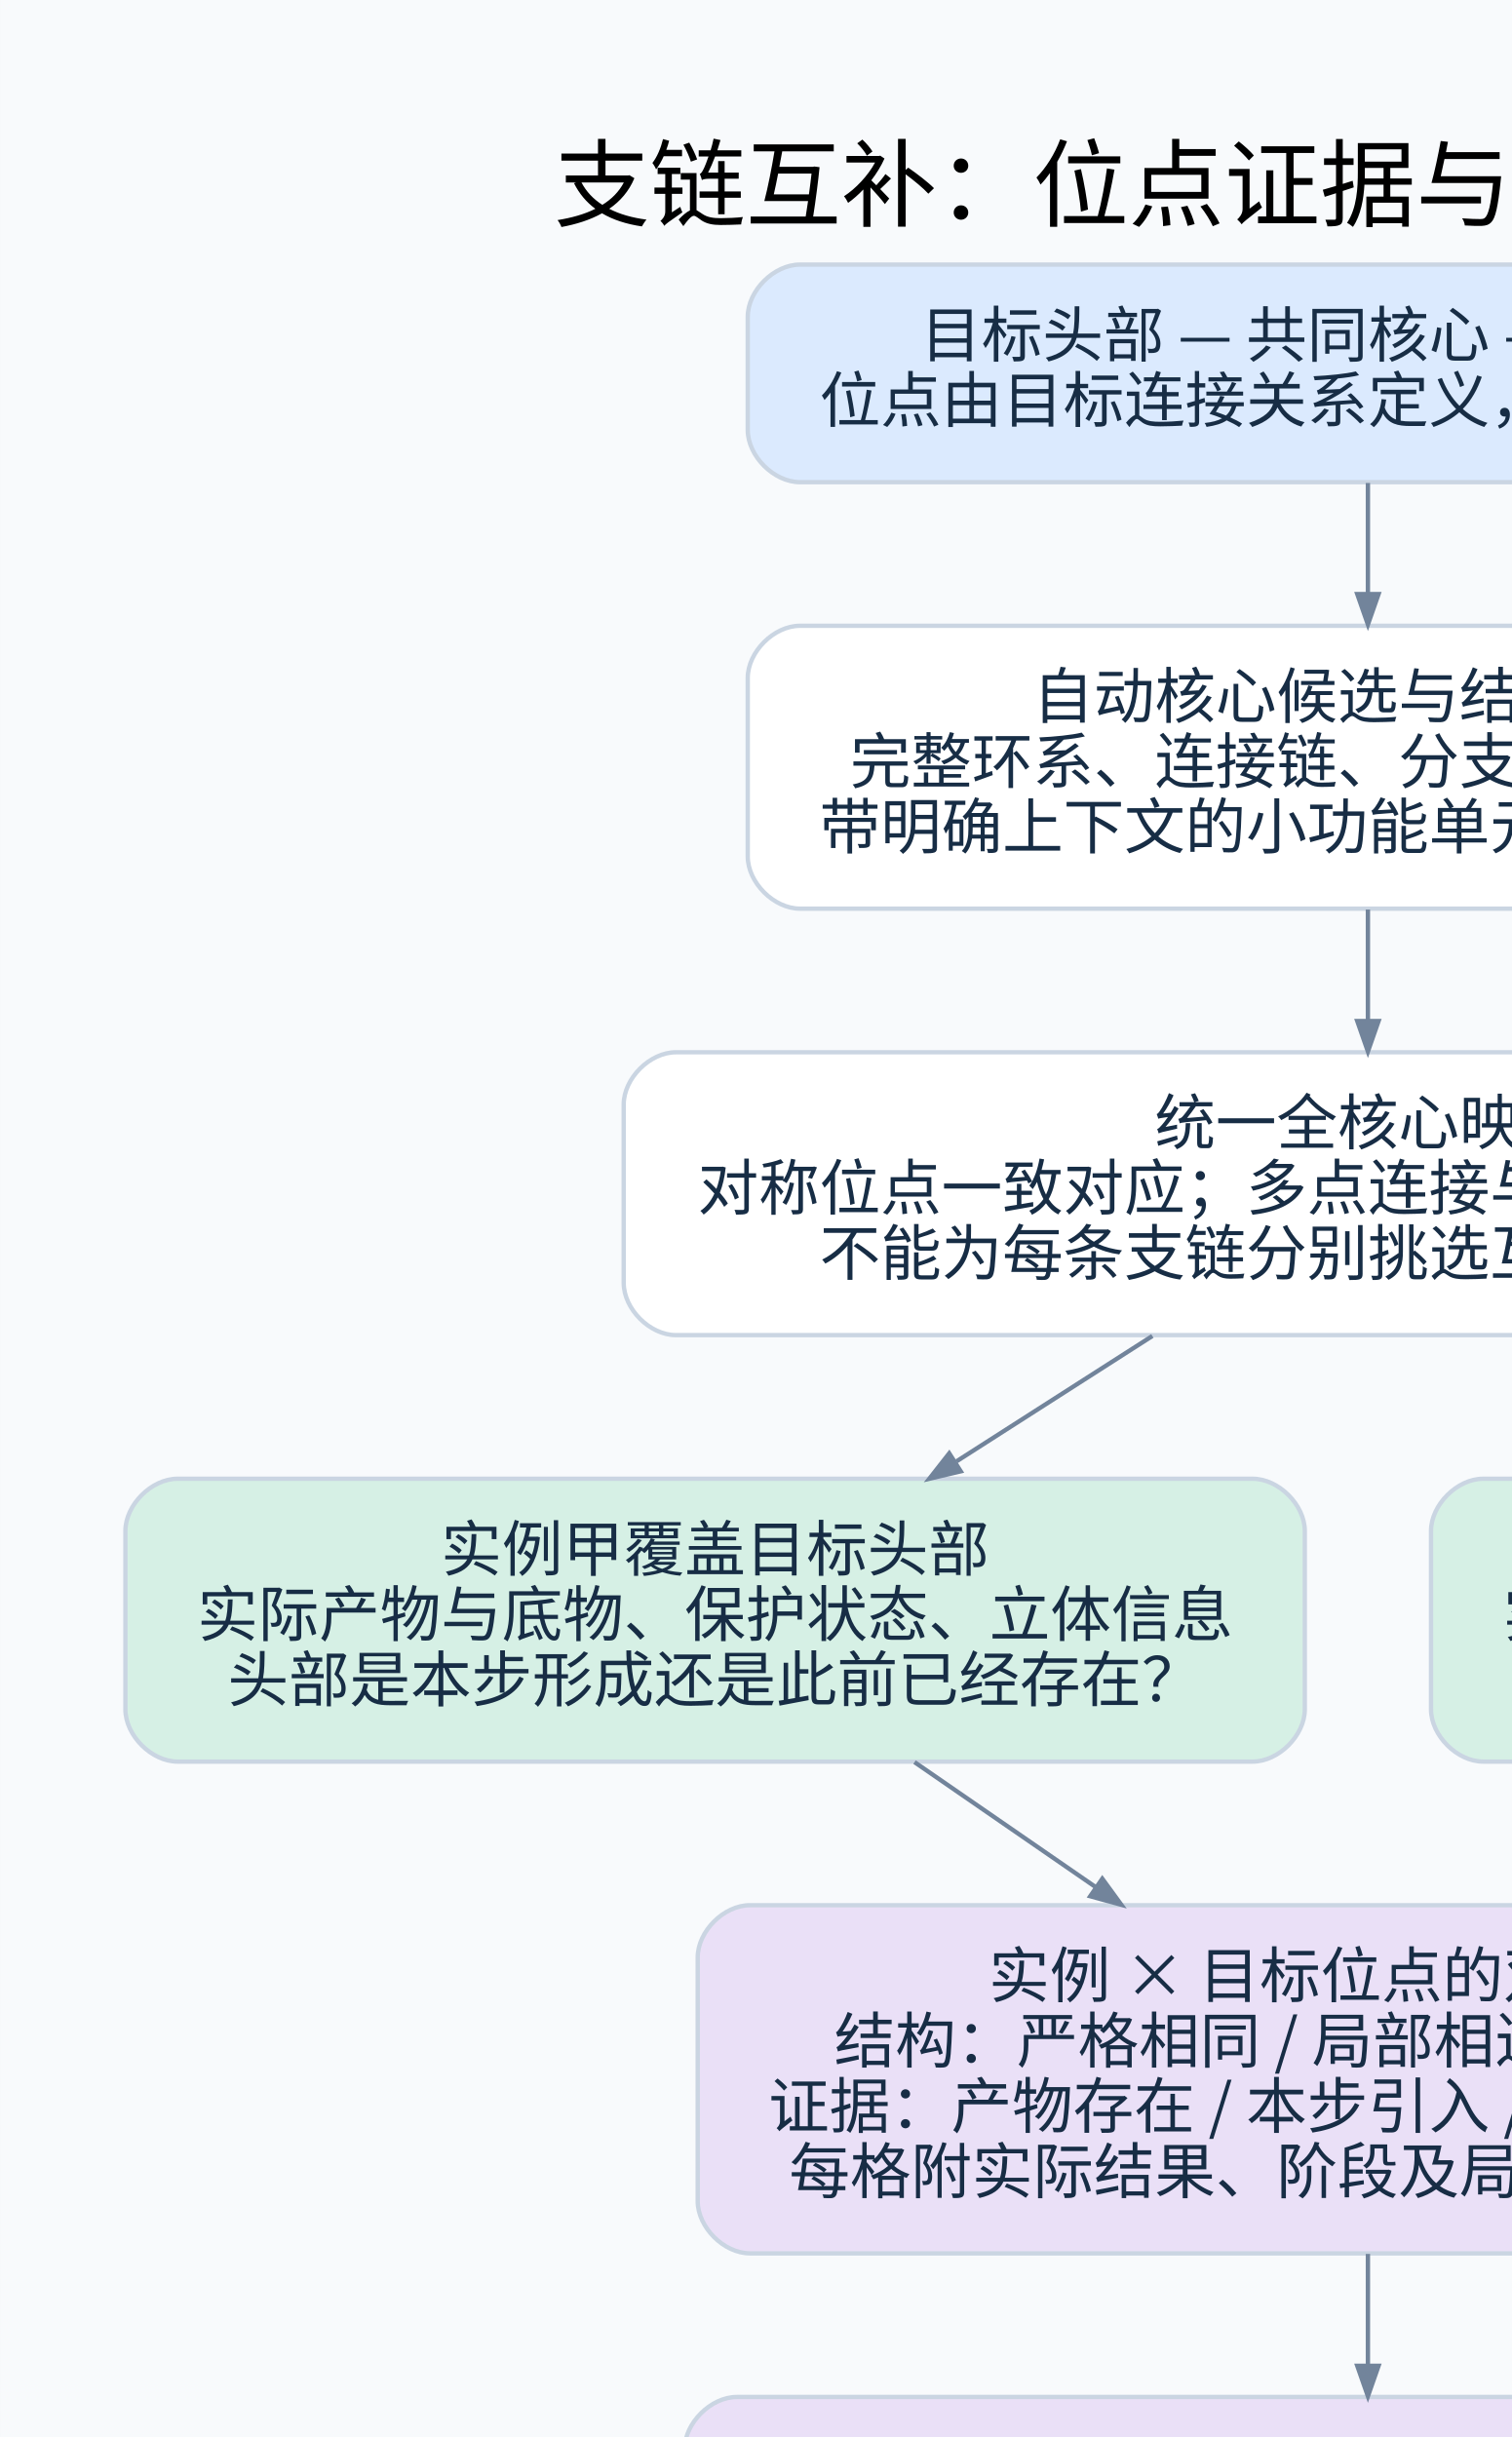
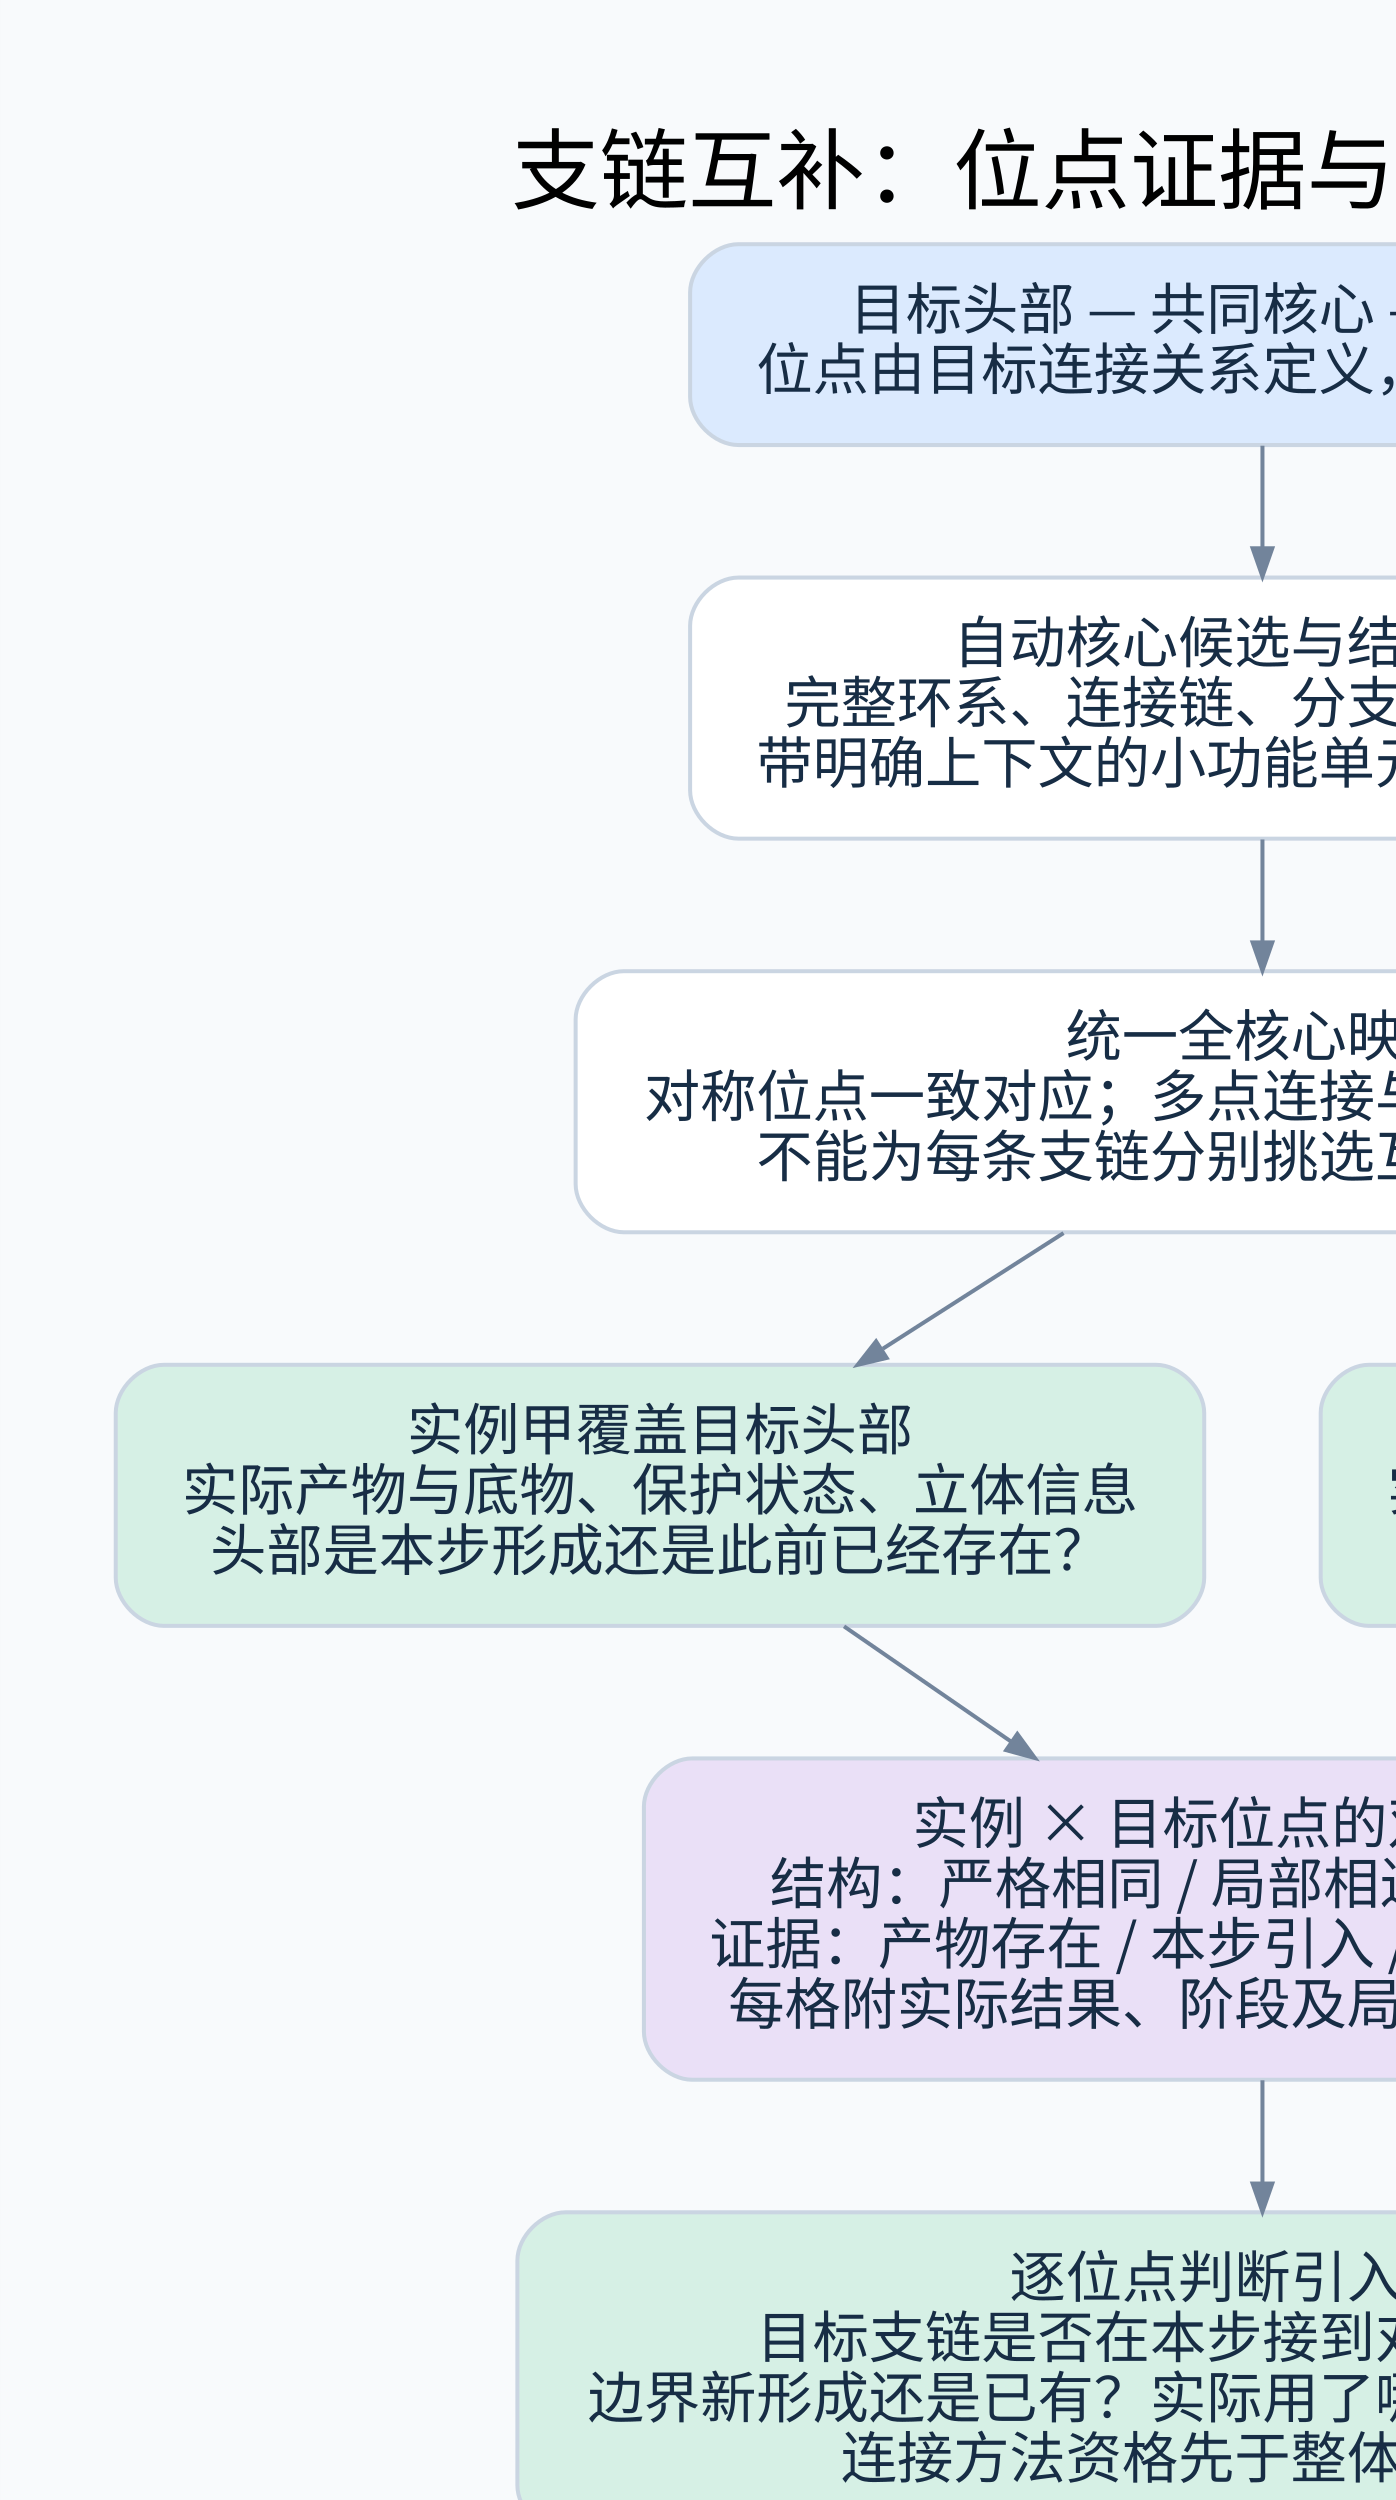
- <svg xmlns="http://www.w3.org/2000/svg" width="1135pt" height="1830pt" viewBox="0.00 0.00 628.60 1013.60">
-   <g id="graph0" class="graph" transform="scale(1.81 1.81) rotate(0) translate(28.8 984.8)">
-     <polygon fill="#f8fafc" stroke="transparent" points="-28.8,28.8 -28.8,-984.8 599.8,-984.8 599.8,28.8 -28.8,28.8" />
-     <text text-anchor="middle" x="285.5" y="-934.4" font-family="Noto Sans CJK SC" font-size="22.00">支链互补：位点证据与真实共同中间体</text>
+ <svg xmlns="http://www.w3.org/2000/svg" width="1135pt" height="2034pt" viewBox="0.00 0.00 628.60 1126.60">
+   <g id="graph0" class="graph" transform="scale(1.81 1.81) rotate(0) translate(28.8 1097.8)">
+     <polygon fill="#f8fafc" stroke="transparent" points="-28.8,28.8 -28.8,-1097.8 599.8,-1097.8 599.8,28.8 -28.8,28.8" />
+     <text text-anchor="middle" x="285.5" y="-1047.4" font-family="Noto Sans CJK SC" font-size="22.00">支链互补：位点证据与真实共同中间体</text>
    <g id="node1" class="node">
-       <path fill="#dbeafe" stroke="#cad5e2" d="M416,-924C416,-924 155,-924 155,-924 149,-924 143,-918 143,-912 143,-912 143,-886 143,-886 143,-880 149,-874 155,-874 155,-874 416,-874 416,-874 422,-874 428,-880 428,-886 428,-886 428,-912 428,-912 428,-918 422,-924 416,-924" />
-       <text text-anchor="middle" x="285.5" y="-902.8" font-family="Noto Sans CJK SC" font-size="14.00" fill="#172d45">目标头部 — 共同核心 — 目标尾部</text>
-       <text text-anchor="middle" x="285.5" y="-887.8" font-family="Noto Sans CJK SC" font-size="14.00" fill="#172d45">位点由目标连接关系定义，支持多个位点</text>
+       <path fill="#dbeafe" stroke="#cad5e2" d="M416,-1037C416,-1037 155,-1037 155,-1037 149,-1037 143,-1031 143,-1025 143,-1025 143,-999 143,-999 143,-993 149,-987 155,-987 155,-987 416,-987 416,-987 422,-987 428,-993 428,-999 428,-999 428,-1025 428,-1025 428,-1031 422,-1037 416,-1037" />
+       <text text-anchor="middle" x="285.5" y="-1015.8" font-family="Noto Sans CJK SC" font-size="14.00" fill="#172d45">目标头部 — 共同核心 — 目标尾部</text>
+       <text text-anchor="middle" x="285.5" y="-1000.8" font-family="Noto Sans CJK SC" font-size="14.00" fill="#172d45">位点由目标连接关系定义，支持多个位点</text>
    </g>
    <g id="node2" class="node">
-       <path fill="white" stroke="#cad5e2" d="M416,-841C416,-841 155,-841 155,-841 149,-841 143,-835 143,-829 143,-829 143,-788 143,-788 143,-782 149,-776 155,-776 155,-776 416,-776 416,-776 422,-776 428,-782 428,-788 428,-788 428,-829 428,-829 428,-835 422,-841 416,-841" />
-       <text text-anchor="middle" x="285.5" y="-819.8" font-family="Noto Sans CJK SC" font-size="14.00" fill="#172d45">自动核心候选与结构匹配</text>
-       <text text-anchor="middle" x="285.5" y="-804.8" font-family="Noto Sans CJK SC" font-size="14.00" fill="#172d45">完整环系、连接链、分支与完整官能团</text>
-       <text text-anchor="middle" x="285.5" y="-789.8" font-family="Noto Sans CJK SC" font-size="14.00" fill="#172d45">带明确上下文的小功能单元保留受控配额</text>
+       <path fill="white" stroke="#cad5e2" d="M416,-954C416,-954 155,-954 155,-954 149,-954 143,-948 143,-942 143,-942 143,-901 143,-901 143,-895 149,-889 155,-889 155,-889 416,-889 416,-889 422,-889 428,-895 428,-901 428,-901 428,-942 428,-942 428,-948 422,-954 416,-954" />
+       <text text-anchor="middle" x="285.5" y="-932.8" font-family="Noto Sans CJK SC" font-size="14.00" fill="#172d45">自动核心候选与结构匹配</text>
+       <text text-anchor="middle" x="285.5" y="-917.8" font-family="Noto Sans CJK SC" font-size="14.00" fill="#172d45">完整环系、连接链、分支与完整官能团</text>
+       <text text-anchor="middle" x="285.5" y="-902.8" font-family="Noto Sans CJK SC" font-size="14.00" fill="#172d45">带明确上下文的小功能单元保留受控配额</text>
    </g>
    <g id="edge1" class="edge">
-       <path fill="none" stroke="#72849b" d="M285.5,-873.82C285.5,-865.98 285.5,-857.08 285.5,-848.45" />
-       <polygon fill="#72849b" stroke="#72849b" points="287.95,-848.29 285.5,-841.29 283.05,-848.29 287.95,-848.29" />
+       <path fill="none" stroke="#72849b" d="M285.5,-986.82C285.5,-978.98 285.5,-970.08 285.5,-961.45" />
+       <polygon fill="#72849b" stroke="#72849b" points="287.95,-961.29 285.5,-954.29 283.05,-961.29 287.95,-961.29" />
    </g>
    <g id="node3" class="node">
-       <path fill="white" stroke="#cad5e2" d="M444.5,-743C444.5,-743 126.5,-743 126.5,-743 120.5,-743 114.5,-737 114.5,-731 114.5,-731 114.5,-690 114.5,-690 114.5,-684 120.5,-678 126.5,-678 126.5,-678 444.5,-678 444.5,-678 450.5,-678 456.5,-684 456.5,-690 456.5,-690 456.5,-731 456.5,-731 456.5,-737 450.5,-743 444.5,-743" />
-       <text text-anchor="middle" x="285.5" y="-721.8" font-family="Noto Sans CJK SC" font-size="14.00" fill="#172d45">统一全核心映射</text>
-       <text text-anchor="middle" x="285.5" y="-706.8" font-family="Noto Sans CJK SC" font-size="14.00" fill="#172d45">对称位点一致对应；多点连接与骨架嵌入整体比较</text>
-       <text text-anchor="middle" x="285.5" y="-691.8" font-family="Noto Sans CJK SC" font-size="14.00" fill="#172d45">不能为每条支链分别挑选互相冲突的映射</text>
+       <path fill="white" stroke="#cad5e2" d="M444.5,-856C444.5,-856 126.5,-856 126.5,-856 120.5,-856 114.5,-850 114.5,-844 114.5,-844 114.5,-803 114.5,-803 114.5,-797 120.5,-791 126.5,-791 126.5,-791 444.5,-791 444.5,-791 450.5,-791 456.5,-797 456.5,-803 456.5,-803 456.5,-844 456.5,-844 456.5,-850 450.5,-856 444.5,-856" />
+       <text text-anchor="middle" x="285.5" y="-834.8" font-family="Noto Sans CJK SC" font-size="14.00" fill="#172d45">统一全核心映射</text>
+       <text text-anchor="middle" x="285.5" y="-819.8" font-family="Noto Sans CJK SC" font-size="14.00" fill="#172d45">对称位点一致对应；多点连接与骨架嵌入整体比较</text>
+       <text text-anchor="middle" x="285.5" y="-804.8" font-family="Noto Sans CJK SC" font-size="14.00" fill="#172d45">不能为每条支链分别挑选互相冲突的映射</text>
    </g>
    <g id="edge2" class="edge">
-       <path fill="none" stroke="#72849b" d="M285.5,-775.8C285.5,-767.61 285.5,-758.7 285.5,-750.19" />
-       <polygon fill="#72849b" stroke="#72849b" points="287.95,-750.17 285.5,-743.17 283.05,-750.17 287.95,-750.17" />
+       <path fill="none" stroke="#72849b" d="M285.5,-888.8C285.5,-880.61 285.5,-871.7 285.5,-863.19" />
+       <polygon fill="#72849b" stroke="#72849b" points="287.95,-863.17 285.5,-856.17 283.05,-863.17 287.95,-863.17" />
    </g>
    <g id="node4" class="node">
-       <path fill="#d6f0e5" stroke="#cad5e2" d="M259,-645C259,-645 12,-645 12,-645 6,-645 0,-639 0,-633 0,-633 0,-592 0,-592 0,-586 6,-580 12,-580 12,-580 259,-580 259,-580 265,-580 271,-586 271,-592 271,-592 271,-633 271,-633 271,-639 265,-645 259,-645" />
-       <text text-anchor="middle" x="135.5" y="-623.8" font-family="Noto Sans CJK SC" font-size="14.00" fill="#172d45">实例甲覆盖目标头部</text>
-       <text text-anchor="middle" x="135.5" y="-608.8" font-family="Noto Sans CJK SC" font-size="14.00" fill="#172d45">实际产物与底物、保护状态、立体信息</text>
-       <text text-anchor="middle" x="135.5" y="-593.8" font-family="Noto Sans CJK SC" font-size="14.00" fill="#172d45">头部是本步形成还是此前已经存在？</text>
+       <path fill="#d6f0e5" stroke="#cad5e2" d="M259,-758C259,-758 12,-758 12,-758 6,-758 0,-752 0,-746 0,-746 0,-705 0,-705 0,-699 6,-693 12,-693 12,-693 259,-693 259,-693 265,-693 271,-699 271,-705 271,-705 271,-746 271,-746 271,-752 265,-758 259,-758" />
+       <text text-anchor="middle" x="135.5" y="-736.8" font-family="Noto Sans CJK SC" font-size="14.00" fill="#172d45">实例甲覆盖目标头部</text>
+       <text text-anchor="middle" x="135.5" y="-721.8" font-family="Noto Sans CJK SC" font-size="14.00" fill="#172d45">实际产物与底物、保护状态、立体信息</text>
+       <text text-anchor="middle" x="135.5" y="-706.8" font-family="Noto Sans CJK SC" font-size="14.00" fill="#172d45">头部是本步形成还是此前已经存在？</text>
    </g>
    <g id="edge3" class="edge">
-       <path fill="none" stroke="#72849b" d="M235.97,-677.8C221.56,-668.58 205.72,-658.44 190.97,-649" />
-       <polygon fill="#72849b" stroke="#72849b" points="191.94,-646.71 184.72,-645 189.3,-650.84 191.94,-646.71" />
+       <path fill="none" stroke="#72849b" d="M235.97,-790.8C221.56,-781.58 205.72,-771.44 190.97,-762" />
+       <polygon fill="#72849b" stroke="#72849b" points="191.94,-759.71 184.72,-758 189.3,-763.84 191.94,-759.71" />
    </g>
    <g id="node5" class="node">
-       <path fill="#d6f0e5" stroke="#cad5e2" d="M559,-645C559,-645 312,-645 312,-645 306,-645 300,-639 300,-633 300,-633 300,-592 300,-592 300,-586 306,-580 312,-580 312,-580 559,-580 559,-580 565,-580 571,-586 571,-592 571,-592 571,-633 571,-633 571,-639 565,-645 559,-645" />
-       <text text-anchor="middle" x="435.5" y="-623.8" font-family="Noto Sans CJK SC" font-size="14.00" fill="#172d45">实例乙覆盖目标尾部</text>
-       <text text-anchor="middle" x="435.5" y="-608.8" font-family="Noto Sans CJK SC" font-size="14.00" fill="#172d45">实际产物与底物、保护状态、立体信息</text>
-       <text text-anchor="middle" x="435.5" y="-593.8" font-family="Noto Sans CJK SC" font-size="14.00" fill="#172d45">形成尾部时是否已有头部并被保留？</text>
+       <path fill="#d6f0e5" stroke="#cad5e2" d="M559,-758C559,-758 312,-758 312,-758 306,-758 300,-752 300,-746 300,-746 300,-705 300,-705 300,-699 306,-693 312,-693 312,-693 559,-693 559,-693 565,-693 571,-699 571,-705 571,-705 571,-746 571,-746 571,-752 565,-758 559,-758" />
+       <text text-anchor="middle" x="435.5" y="-736.8" font-family="Noto Sans CJK SC" font-size="14.00" fill="#172d45">实例乙覆盖目标尾部</text>
+       <text text-anchor="middle" x="435.5" y="-721.8" font-family="Noto Sans CJK SC" font-size="14.00" fill="#172d45">实际产物与底物、保护状态、立体信息</text>
+       <text text-anchor="middle" x="435.5" y="-706.8" font-family="Noto Sans CJK SC" font-size="14.00" fill="#172d45">形成尾部时是否已有头部并被保留？</text>
    </g>
    <g id="edge4" class="edge">
-       <path fill="none" stroke="#72849b" d="M335.03,-677.8C349.44,-668.58 365.28,-658.44 380.03,-649" />
-       <polygon fill="#72849b" stroke="#72849b" points="381.7,-650.84 386.28,-645 379.06,-646.71 381.7,-650.84" />
+       <path fill="none" stroke="#72849b" d="M335.03,-790.8C349.44,-781.58 365.28,-771.44 380.03,-762" />
+       <polygon fill="#72849b" stroke="#72849b" points="381.7,-763.84 386.28,-758 379.06,-759.71 381.7,-763.84" />
    </g>
    <g id="node6" class="node">
-       <path fill="#eae0f7" stroke="#cad5e2" d="M427.5,-547C427.5,-547 143.5,-547 143.5,-547 137.5,-547 131.5,-541 131.5,-535 131.5,-535 131.5,-479 131.5,-479 131.5,-473 137.5,-467 143.5,-467 143.5,-467 427.5,-467 427.5,-467 433.5,-467 439.5,-473 439.5,-479 439.5,-479 439.5,-535 439.5,-535 439.5,-541 433.5,-547 427.5,-547" />
-       <text text-anchor="middle" x="285.5" y="-525.8" font-family="Noto Sans CJK SC" font-size="14.00" fill="#172d45">实例 × 目标位点的双层矩阵</text>
-       <text text-anchor="middle" x="285.5" y="-510.8" font-family="Noto Sans CJK SC" font-size="14.00" fill="#172d45">结构：严格相同 / 局部相近 / 不同 / 未知</text>
-       <text text-anchor="middle" x="285.5" y="-495.8" font-family="Noto Sans CJK SC" font-size="14.00" fill="#172d45">证据：产物存在 / 本步引入 / 他处反应时保留</text>
-       <text text-anchor="middle" x="285.5" y="-480.8" font-family="Noto Sans CJK SC" font-size="14.00" fill="#172d45">每格附实际结果、阶段及局部映射支持范围</text>
+       <path fill="#eae0f7" stroke="#cad5e2" d="M427.5,-660C427.5,-660 143.5,-660 143.5,-660 137.5,-660 131.5,-654 131.5,-648 131.5,-648 131.5,-592 131.5,-592 131.5,-586 137.5,-580 143.5,-580 143.5,-580 427.5,-580 427.5,-580 433.5,-580 439.5,-586 439.5,-592 439.5,-592 439.5,-648 439.5,-648 439.5,-654 433.5,-660 427.5,-660" />
+       <text text-anchor="middle" x="285.5" y="-638.8" font-family="Noto Sans CJK SC" font-size="14.00" fill="#172d45">实例 × 目标位点的双层矩阵</text>
+       <text text-anchor="middle" x="285.5" y="-623.8" font-family="Noto Sans CJK SC" font-size="14.00" fill="#172d45">结构：严格相同 / 局部相近 / 不同 / 未知</text>
+       <text text-anchor="middle" x="285.5" y="-608.8" font-family="Noto Sans CJK SC" font-size="14.00" fill="#172d45">证据：产物存在 / 本步引入 / 他处反应时保留</text>
+       <text text-anchor="middle" x="285.5" y="-593.8" font-family="Noto Sans CJK SC" font-size="14.00" fill="#172d45">每格附实际结果、阶段及局部映射支持范围</text>
    </g>
    <g id="edge5" class="edge">
-       <path fill="none" stroke="#72849b" d="M181.32,-579.88C194.44,-570.83 208.97,-560.81 222.91,-551.19" />
-       <polygon fill="#72849b" stroke="#72849b" points="224.47,-553.09 228.84,-547.1 221.69,-549.06 224.47,-553.09" />
+       <path fill="none" stroke="#72849b" d="M181.32,-692.88C194.44,-683.83 208.97,-673.81 222.91,-664.19" />
+       <polygon fill="#72849b" stroke="#72849b" points="224.47,-666.09 228.84,-660.1 221.69,-662.06 224.47,-666.09" />
    </g>
    <g id="edge6" class="edge">
-       <path fill="none" stroke="#72849b" d="M389.68,-579.88C376.56,-570.83 362.03,-560.81 348.09,-551.19" />
-       <polygon fill="#72849b" stroke="#72849b" points="349.31,-549.06 342.16,-547.1 346.53,-553.09 349.31,-549.06" />
+       <path fill="none" stroke="#72849b" d="M389.68,-692.88C376.56,-683.83 362.03,-673.81 348.09,-664.19" />
+       <polygon fill="#72849b" stroke="#72849b" points="349.31,-662.06 342.16,-660.1 346.53,-666.09 349.31,-662.06" />
+     </g>
+     <g id="node11" class="node">
+       <path fill="#d6f0e5" stroke="#cad5e2" d="M459,-547C459,-547 112,-547 112,-547 106,-547 100,-541 100,-535 100,-535 100,-479 100,-479 100,-473 106,-467 112,-467 112,-467 459,-467 459,-467 465,-467 471,-473 471,-479 471,-479 471,-535 471,-535 471,-541 465,-547 459,-547" />
+       <text text-anchor="middle" x="285.5" y="-525.8" font-family="Noto Sans CJK SC" font-size="14.00" fill="#172d45">逐位点判断引入方法</text>
+       <text text-anchor="middle" x="285.5" y="-510.8" font-family="Noto Sans CJK SC" font-size="14.00" fill="#172d45">目标支链是否在本步接到对应母核位置？</text>
+       <text text-anchor="middle" x="285.5" y="-495.8" font-family="Noto Sans CJK SC" font-size="14.00" fill="#172d45">边界新形成还是已有？实际用了哪些母核与支链底物？</text>
+       <text text-anchor="middle" x="285.5" y="-480.8" font-family="Noto Sans CJK SC" font-size="14.00" fill="#172d45">连接方法资格先于整体相似度排序</text>
+     </g>
+     <g id="edge7" class="edge">
+       <path fill="none" stroke="#72849b" d="M285.5,-579.87C285.5,-571.58 285.5,-562.75 285.5,-554.23" />
+       <polygon fill="#72849b" stroke="#72849b" points="287.95,-554.16 285.5,-547.16 283.05,-554.16 287.95,-554.16" />
    </g>
    <g id="node7" class="node">
      <path fill="#eae0f7" stroke="#cad5e2" d="M430.5,-434C430.5,-434 140.5,-434 140.5,-434 134.5,-434 128.5,-428 128.5,-422 128.5,-422 128.5,-366 128.5,-366 128.5,-360 134.5,-354 140.5,-354 140.5,-354 430.5,-354 430.5,-354 436.5,-354 442.5,-360 442.5,-366 442.5,-366 442.5,-422 442.5,-422 442.5,-428 436.5,-434 430.5,-434" />
      <text text-anchor="middle" x="285.5" y="-412.8" font-family="Noto Sans CJK SC" font-size="14.00" fill="#172d45">寻找实际共同中间体</text>
      <text text-anchor="middle" x="285.5" y="-397.8" font-family="Noto Sans CJK SC" font-size="14.00" fill="#172d45">核对完整结构、样品组成、保护、立体与阶段</text>
      <text text-anchor="middle" x="285.5" y="-382.8" font-family="Noto Sans CJK SC" font-size="14.00" fill="#172d45">共同底物 → 真实反应甲/乙 → 各参考产物</text>
      <text text-anchor="middle" x="285.5" y="-367.8" font-family="Noto Sans CJK SC" font-size="14.00" fill="#172d45">不同位点 / 竞争同一位点 / 对称歧义分别标注</text>
-     </g>
-     <g id="edge7" class="edge">
-       <path fill="none" stroke="#72849b" d="M285.5,-466.87C285.5,-458.58 285.5,-449.75 285.5,-441.23" />
-       <polygon fill="#72849b" stroke="#72849b" points="287.95,-441.16 285.5,-434.16 283.05,-441.16 287.95,-441.16" />
    </g>
    <g id="node8" class="node">
      <path fill="white" stroke="#cad5e2" d="M433,-321C433,-321 138,-321 138,-321 132,-321 126,-315 126,-309 126,-309 126,-238 126,-238 126,-232 132,-226 138,-226 138,-226 433,-226 433,-226 439,-226 445,-232 445,-238 445,-238 445,-309 445,-309 445,-315 439,-321 433,-321" />
      <text text-anchor="middle" x="285.5" y="-299.8" font-family="Noto Sans CJK SC" font-size="14.00" fill="#172d45">联合位点与共存检查</text>
      <text text-anchor="middle" x="285.5" y="-284.8" font-family="Noto Sans CJK SC" font-size="14.00" fill="#172d45">同一实例共存 / 不同实例分别覆盖 / 冲突 / 未知</text>
      <text text-anchor="middle" x="285.5" y="-269.8" font-family="Noto Sans CJK SC" font-size="14.00" fill="#172d45">相同桥链或环状保护单元不能拆成独立支链</text>
      <text text-anchor="middle" x="285.5" y="-254.8" font-family="Noto Sans CJK SC" font-size="14.00" fill="#172d45">同时比较共轭、邻位拥挤、竞争及条件差异</text>
      <text text-anchor="middle" x="285.5" y="-239.8" font-family="Noto Sans CJK SC" font-size="14.00" fill="#172d45">手性符合目标，不等于本步建立了目标手性</text>
    </g>
-     <g id="edge8" class="edge">
+     <g id="edge9" class="edge">
      <path fill="none" stroke="#72849b" d="M285.5,-353.87C285.5,-345.65 285.5,-336.85 285.5,-328.21" />
      <polygon fill="#72849b" stroke="#72849b" points="287.95,-328 285.5,-321 283.05,-328 287.95,-328" />
    </g>
    <g id="node9" class="node">
      <path fill="white" stroke="#cad5e2" d="M430.5,-193C430.5,-193 140.5,-193 140.5,-193 134.5,-193 128.5,-187 128.5,-181 128.5,-181 128.5,-125 128.5,-125 128.5,-119 134.5,-113 140.5,-113 140.5,-113 430.5,-113 430.5,-113 436.5,-113 442.5,-119 442.5,-125 442.5,-125 442.5,-181 442.5,-181 442.5,-187 436.5,-193 430.5,-193" />
      <text text-anchor="middle" x="285.5" y="-171.8" font-family="Noto Sans CJK SC" font-size="14.00" fill="#172d45">选择少量互补参考组合</text>
      <text text-anchor="middle" x="285.5" y="-156.8" font-family="Noto Sans CJK SC" font-size="14.00" fill="#172d45">先检查映射与联合约束，再比较覆盖与多样性</text>
      <text text-anchor="middle" x="285.5" y="-141.8" font-family="Noto Sans CJK SC" font-size="14.00" fill="#172d45">分别保留共存支持和仅独立覆盖的参考</text>
      <text text-anchor="middle" x="285.5" y="-126.8" font-family="Noto Sans CJK SC" font-size="14.00" fill="#172d45">限制组合数量，未知证据不当作成功或失败</text>
    </g>
-     <g id="edge9" class="edge">
+     <g id="edge10" class="edge">
      <path fill="none" stroke="#72849b" d="M285.5,-225.67C285.5,-217.36 285.5,-208.71 285.5,-200.42" />
      <polygon fill="#72849b" stroke="#72849b" points="287.95,-200.24 285.5,-193.24 283.05,-200.24 287.95,-200.24" />
    </g>
    <g id="node10" class="node">
      <path fill="#dbeafe" stroke="#cad5e2" d="M444.5,-80C444.5,-80 126.5,-80 126.5,-80 120.5,-80 114.5,-74 114.5,-68 114.5,-68 114.5,-12 114.5,-12 114.5,-6 120.5,0 126.5,0 126.5,0 444.5,0 444.5,0 450.5,0 456.5,-6 456.5,-12 456.5,-12 456.5,-68 456.5,-68 456.5,-74 450.5,-80 444.5,-80" />
      <text text-anchor="middle" x="285.5" y="-58.8" font-family="Noto Sans CJK SC" font-size="14.00" fill="#172d45">交给模型的参考</text>
      <text text-anchor="middle" x="285.5" y="-43.8" font-family="Noto Sans CJK SC" font-size="14.00" fill="#172d45">共同核心、位点覆盖、存在/引入/保留证据</text>
      <text text-anchor="middle" x="285.5" y="-28.8" font-family="Noto Sans CJK SC" font-size="14.00" fill="#172d45">实际共同底物、位点环境、反应条件与已报道顺序</text>
      <text text-anchor="middle" x="285.5" y="-13.8" font-family="Noto Sans CJK SC" font-size="14.00" fill="#172d45">组合是否可行及具体路线由模型进一步分析</text>
    </g>
-     <g id="edge10" class="edge">
+     <g id="edge11" class="edge">
      <path fill="none" stroke="#72849b" d="M285.5,-112.87C285.5,-104.58 285.5,-95.75 285.5,-87.23" />
      <polygon fill="#72849b" stroke="#72849b" points="287.95,-87.16 285.5,-80.16 283.05,-87.16 287.95,-87.16" />
    </g>
+     <g id="edge8" class="edge">
+       <path fill="none" stroke="#72849b" d="M285.5,-466.87C285.5,-458.58 285.5,-449.75 285.5,-441.23" />
+       <polygon fill="#72849b" stroke="#72849b" points="287.95,-441.16 285.5,-434.16 283.05,-441.16 287.95,-441.16" />
+     </g>
  </g>
</svg>
